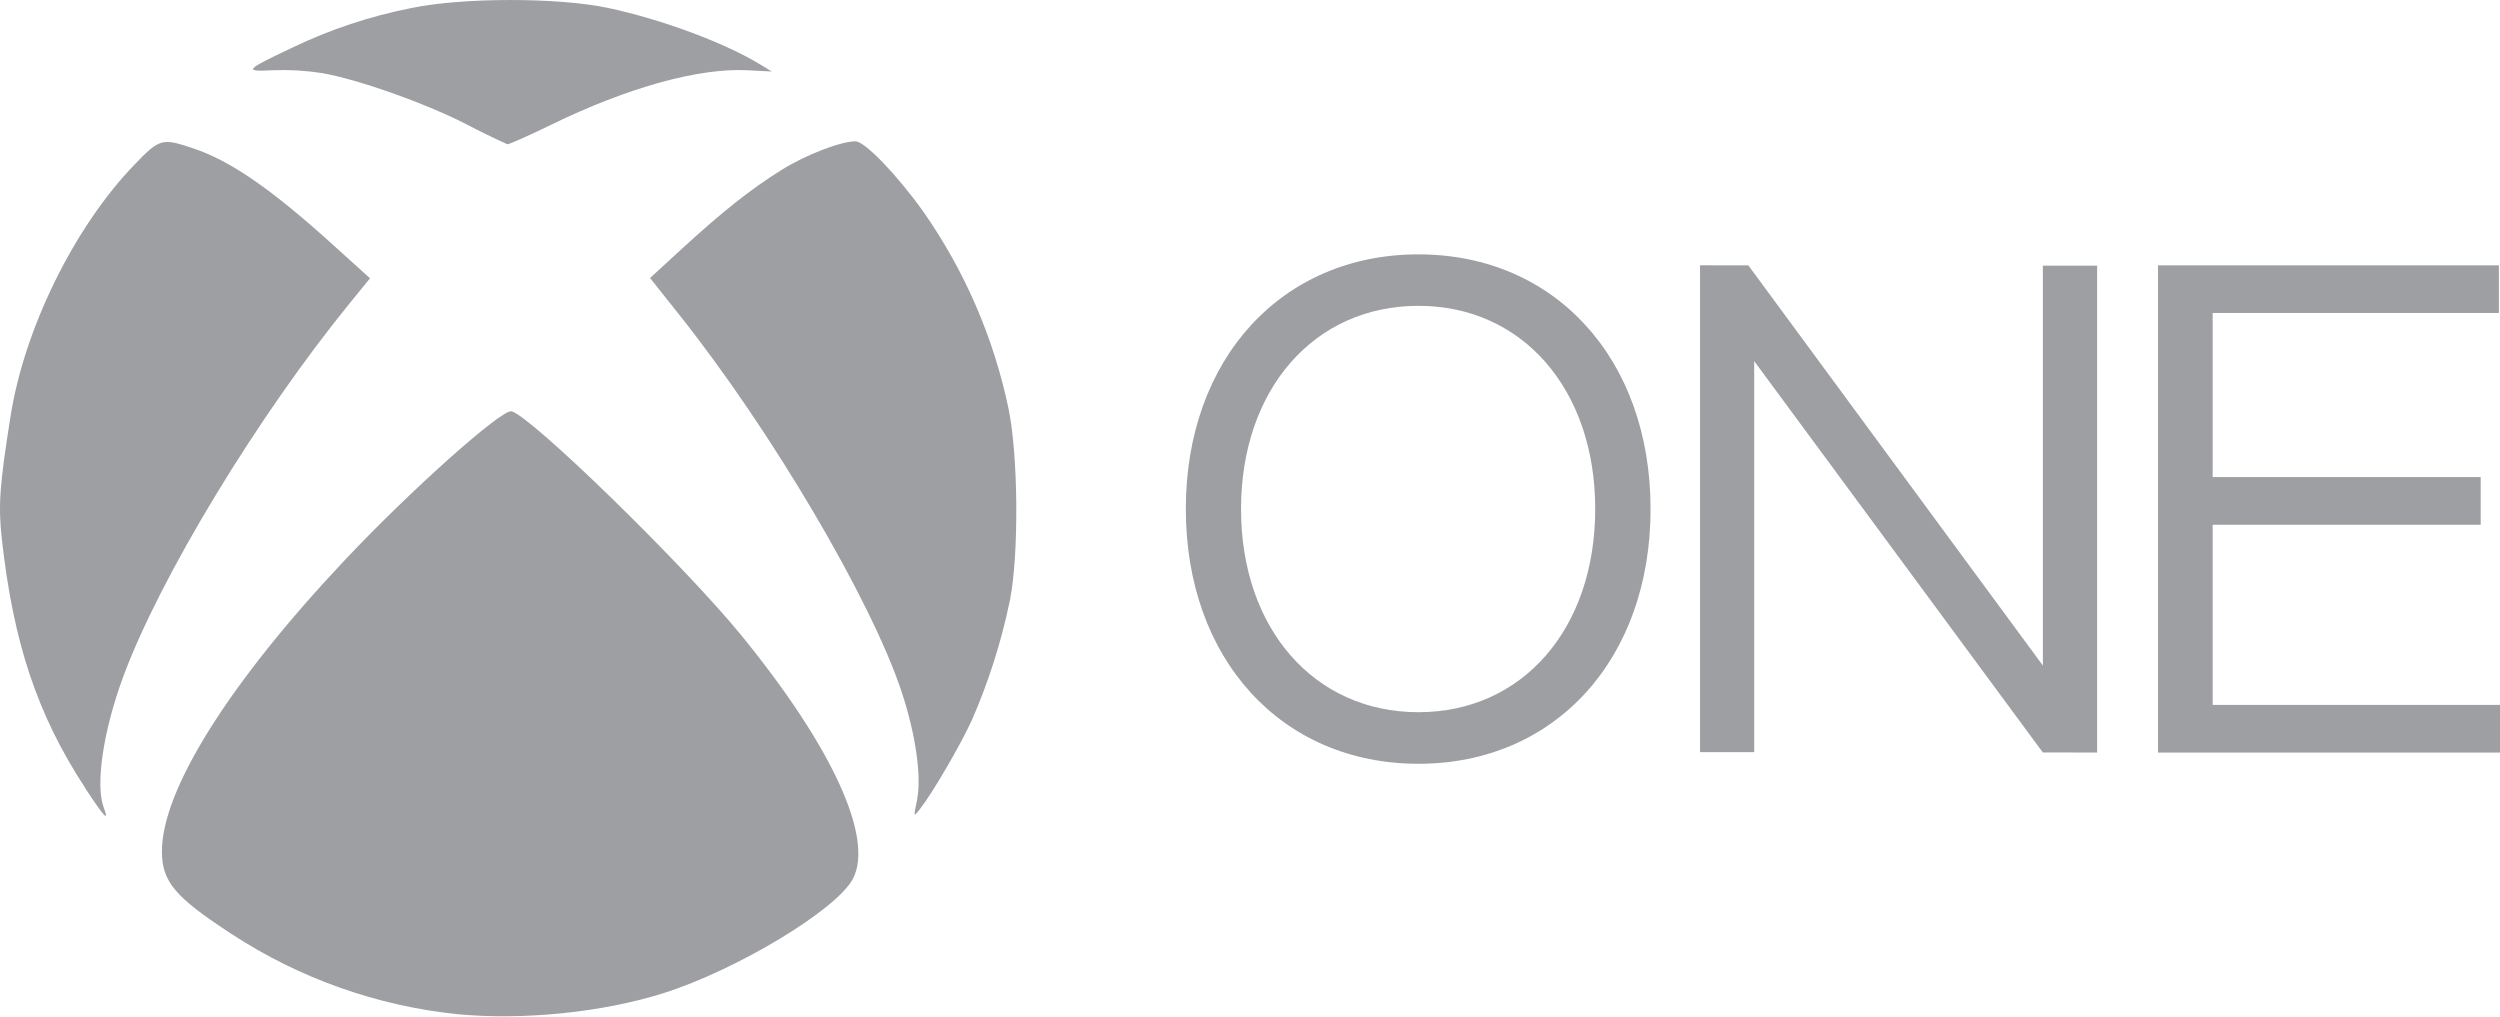
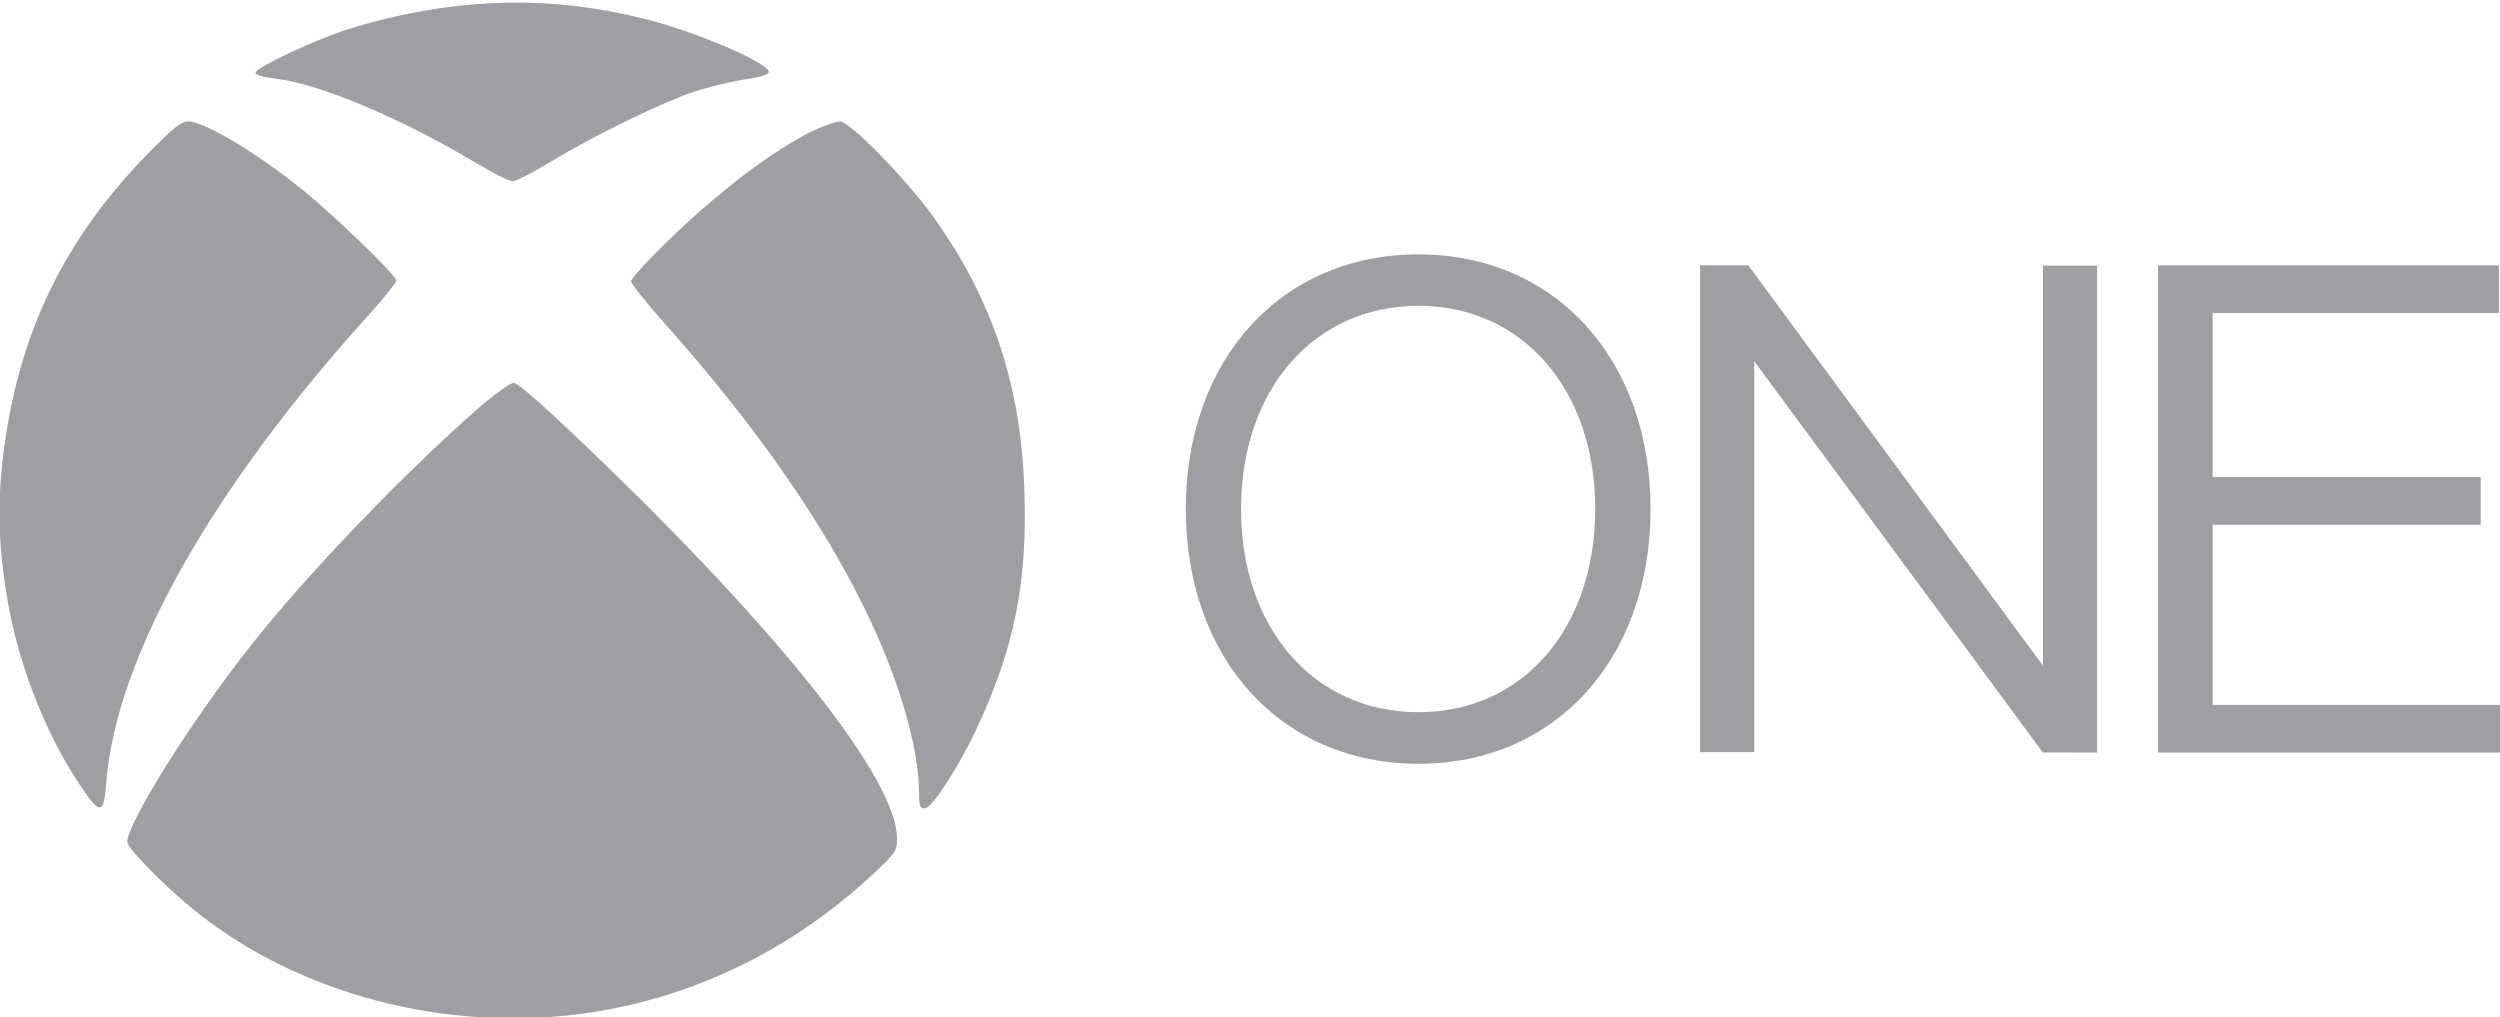
<svg xmlns="http://www.w3.org/2000/svg" viewBox="6.072 -2.19 104.3 42.4">
-   <g transform="translate(6.072168 -2.19) scale(2.65)">
-     <path d="M7.202 15.967a8 8 0 0 1-3.552-1.26c-.898-.585-1.101-.826-1.101-1.306 0-.965 1.062-2.656 2.879-4.583C6.459 7.723 7.897 6.44 8.052 6.475c.302.068 2.718 2.423 3.622 3.531 1.43 1.753 2.088 3.189 1.754 3.829-.254.486-1.83 1.437-2.987 1.802-.954.301-2.207.429-3.239.33m-5.866-3.57C.589 11.253.212 10.127.03 8.497c-.06-.539-.038-.846.137-1.95.218-1.377 1.002-2.97 1.945-3.95.401-.417.437-.427.926-.263.595.2 1.23.638 2.213 1.528l.574.519-.313.385C4.056 6.553 2.52 9.086 1.94 10.653c-.315.852-.442 1.707-.306 2.063.091.24.007.15-.3-.319Zm13.101.195c.074-.36-.019-1.02-.238-1.687-.473-1.443-2.055-4.128-3.508-5.953l-.457-.575.494-.454c.646-.593 1.095-.948 1.58-1.25.381-.237.927-.448 1.161-.448.145 0 .654.528 1.065 1.104a8.4 8.4 0 0 1 1.343 3.102c.153.728.166 2.286.024 3.012a9.5 9.5 0 0 1-.6 1.893c-.179.393-.624 1.156-.82 1.404-.1.128-.1.127-.043-.148ZM7.335 1.952c-.67-.34-1.704-.705-2.276-.803a4 4 0 0 0-.759-.043c-.471.024-.45 0 .306-.358A7.8 7.8 0 0 1 6.47.128c.8-.169 2.306-.17 3.094-.005.85.18 1.853.552 2.418.9l.168.103-.385-.02c-.766-.038-1.88.27-3.078.853-.361.176-.676.316-.699.312a12 12 0 0 1-.654-.319Z" fill="#9d9fa2" />
+   <g transform="translate(6.072168,-2.19) scale(1.9389) translate(-0.4166667,-0.3333333)">
+     <g style="fill:#9d9fa2;fill-opacity:1;stroke:none" transform="matrix(0.00673302,0,0,-0.00677938,-1.759632,24.91151)">
+       <path d="m 1763,3604 c -122,-15 -279,-51 -378,-89 -110,-41 -245,-107 -245,-120 0,-8 24,-15 63,-19 140,-16 400,-125 635,-264 57,-34 113,-62 123,-62 11,0 66,28 122,62 134,81 355,188 457,222 46,15 118,32 161,39 52,7 79,16 79,24 0,29 -233,128 -395,168 -213,53 -409,65 -622,39 z" />
+       <path d="M 796,3138 C 529,2866 384,2571 335,2193 c -23,-176 -17,-326 21,-518 37,-185 122,-393 222,-540 66,-98 77,-97 85,8 31,394 337,935 846,1491 44,49 81,95 81,101 0,14 -152,162 -264,258 -150,128 -345,247 -402,247 -22,0 -50,-23 -128,-102 z" />
+       <path d="m 2923,3211 c -127,-61 -298,-189 -463,-348 -66,-63 -120,-122 -120,-130 0,-8 49,-69 109,-136 432,-481 706,-940 791,-1324 11,-49 20,-116 20,-150 0,-56 2,-63 19,-63 23,0 114,140 171,265 116,249 157,456 147,742 -10,331 -100,602 -285,862 -85,120 -272,311 -304,311 -13,0 -51,-13 -85,-29 z" />
+       <path d="M 1850,2328 C 1613,2122 1300,1798 1122,1573 933,1335 730,1013 730,953 730,934 835,827 930,748 1264,472 1749,344 2205,411 c 352,52 672,212 938,468 41,39 47,50 47,86 -1,184 -362,640 -959,1211 -162,155 -252,234 -266,234 -12,0 -61,-35 -115,-82 z" />
+     </g>
  </g>
  <g transform="translate(-50.0377 4.4886) scale(1.225434)">
    <path d="m 94.078,3.21 c -4.661,0 -7.919,3.565 -7.919,8.668 0,5.111 3.258,8.675 7.919,8.675 4.656,0 7.903,-3.564 7.903,-8.675 0,-5.103 -3.247,-8.668 -7.903,-8.668 m 0,15.587 c -3.55,0 -6.039,-2.845 -6.039,-6.919 0,-4.07 2.489,-6.916 6.039,-6.916 3.545,0 6.019,2.846 6.019,6.916 8e-5,4.074 -2.473,6.919 -6.019,6.919" fill="#9d9fa2" />
    <polygon transform="matrix(0.8,0,0,0.8,-14.18077,-2.735184)" points="149.613,11.974 161.896,28.629 164.207,28.631 164.207,7.912 161.898,7.912 161.898,24.93 149.363,7.899 147.308,7.896 147.308,28.615 149.613,28.615 " fill="#9d9fa2" />
    <polygon transform="matrix(0.8,0,0,0.8,-14.18077,-2.735184)" points="181.304,9.925 181.304,7.898 166.798,7.898 166.798,28.633 181.447,28.633 181.447,26.604 169.123,26.604 169.123,18.938 180.529,18.938 180.529,16.909 169.123,16.909 169.123,9.925 " fill="#9d9fa2" />
  </g>
</svg>
